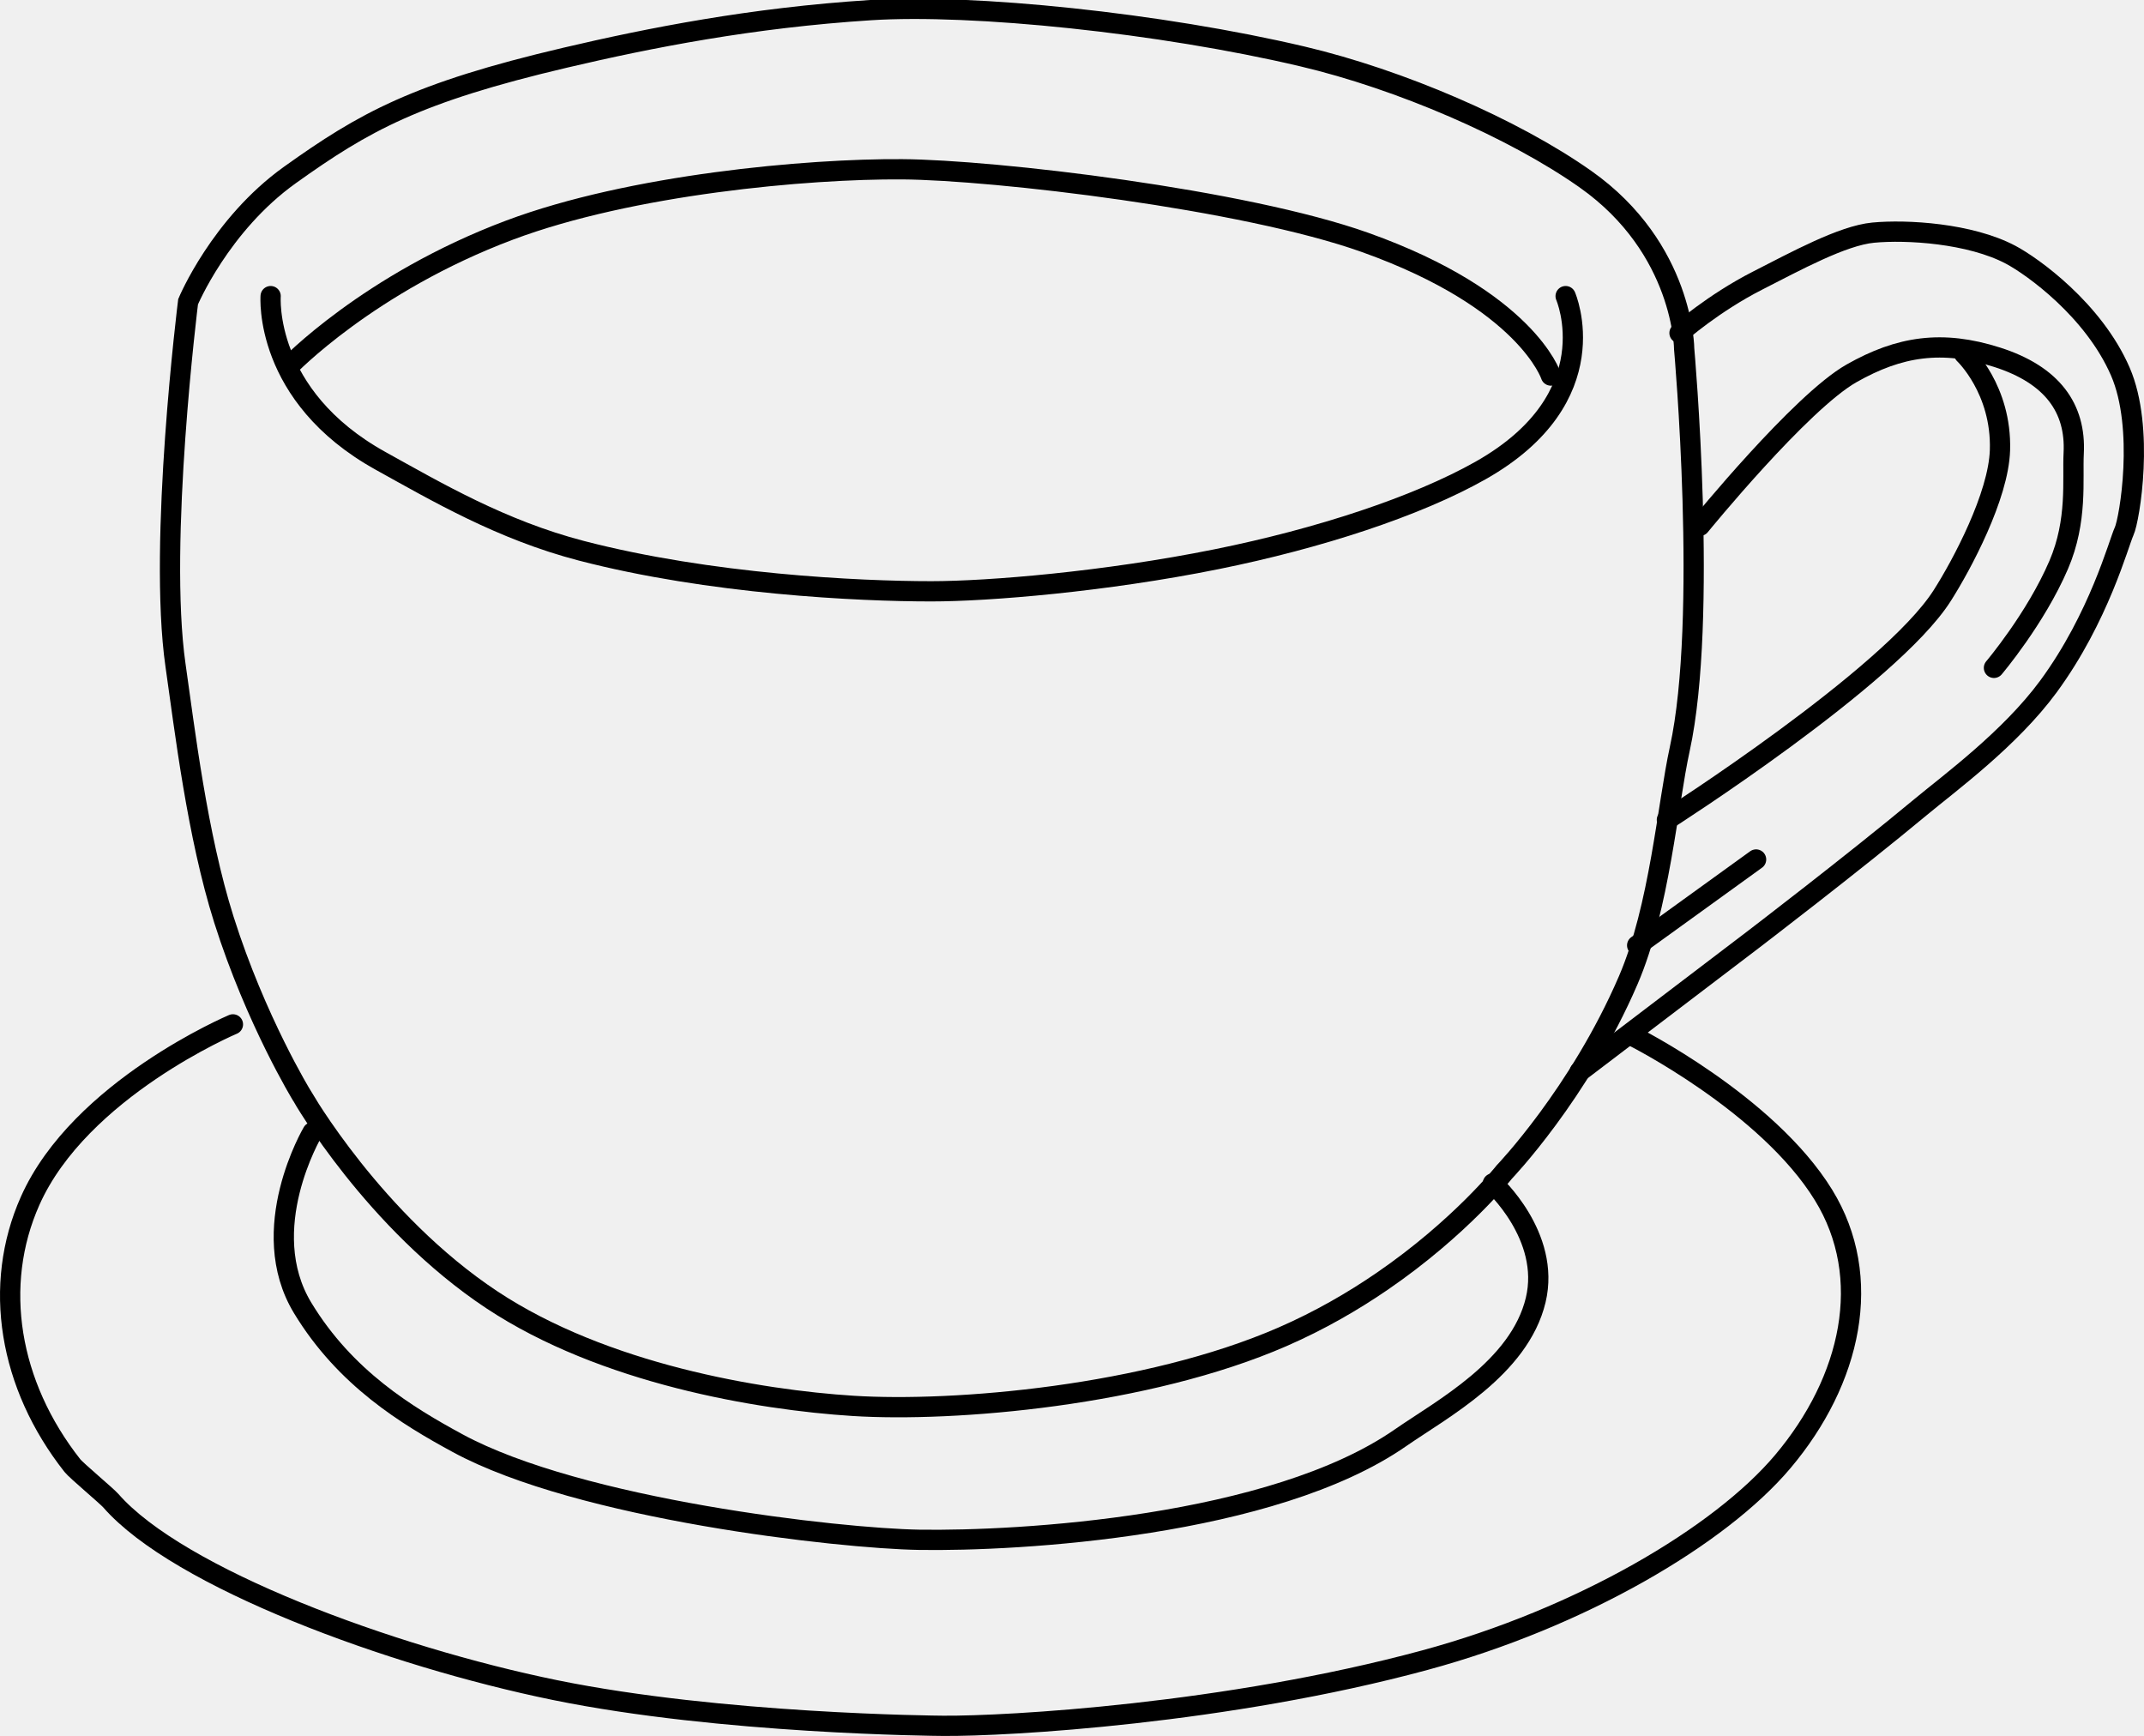
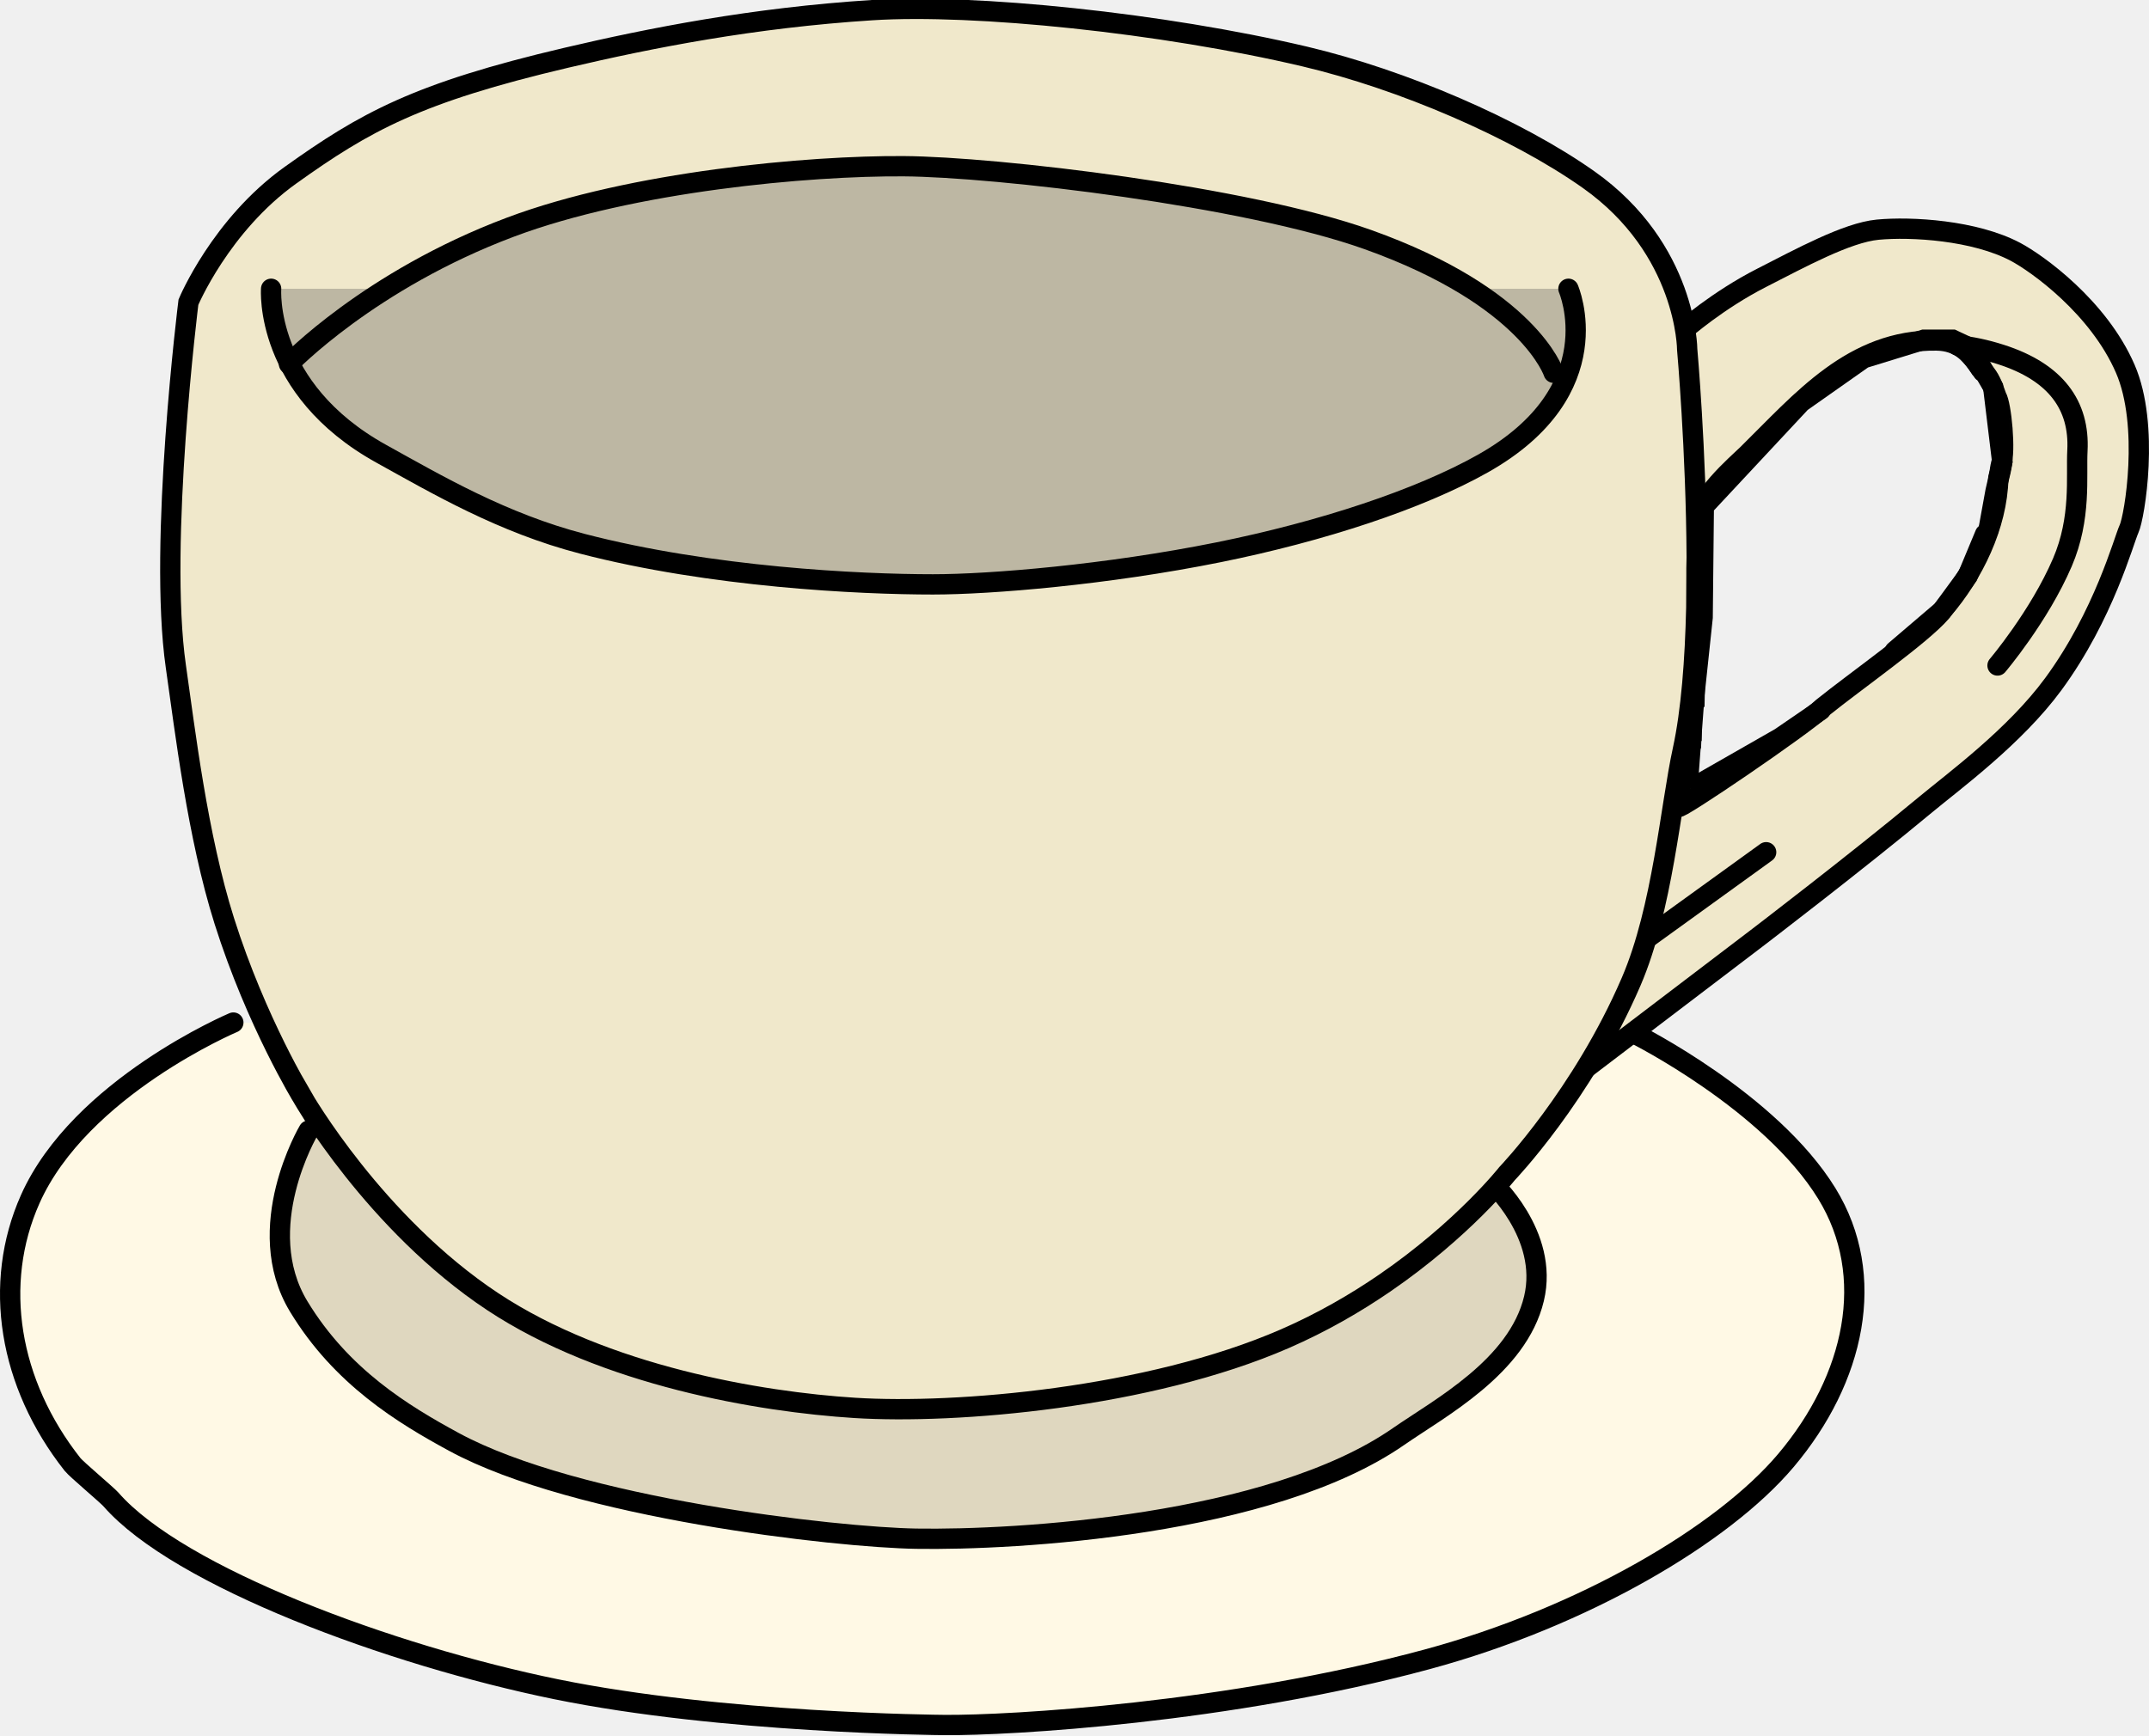
- <svg xmlns="http://www.w3.org/2000/svg" version="1.1" width="211.677" height="171.369" viewBox="0,0,211.677,171.369">
-   <g transform="translate(-123.2092,-100.3303)">
-     <g fill="none" stroke="#000000" stroke-width="2" stroke-linecap="round" stroke-miterlimit="10">
-       <path d="M153.032,208.523c0,0 -4.558,-7.425 -7.717,-17.405c-2.643,-8.352 -3.874,-18.818 -4.777,-25.108c-1.738,-12.106 1.241,-35.89 1.241,-35.89c0,0 3.164,-7.594 10.058,-12.52c7.336,-5.241 12.455,-8.118 27.202,-11.581c8.31,-1.951 18.378,-3.938 30.117,-4.689c10.087,-0.646 28.624,1.265 42.64,4.571c9.634,2.272 20.822,7.094 27.946,12.116c9.728,6.858 9.746,16.772 9.746,16.772c0,0 2.378,26.613 -0.437,39.486c-1.204,5.505 -1.988,15.626 -5.083,22.813c-4.831,11.217 -12.245,18.945 -12.245,18.945c0,0 -4.329,5.49 -12.067,10.793c-2.834,1.942 -6.126,3.86 -9.83,5.473c-13.396,5.833 -32.376,7.449 -42.384,6.816c-9.33,-0.59 -24.634,-3.165 -35.664,-10.466c-11.629,-7.698 -18.747,-20.126 -18.747,-20.126z" />
-       <path d="M270.597,217.154c0,0 5.754,5.173 4.231,11.52c-1.609,6.703 -9.277,10.765 -13.356,13.596c-12.641,8.774 -37.665,10.224 -47.519,10.065c-7.857,-0.127 -33.505,-2.996 -45.565,-9.54c-5.007,-2.717 -11.088,-6.409 -15.294,-13.344c-4.705,-7.759 0.974,-17.348 0.974,-17.348" />
-       <path d="M289.027,133.204c0,0 3.323,-2.94 7.708,-5.173c3.757,-1.913 8.377,-4.445 11.413,-4.734c3.309,-0.315 9.562,0.056 13.579,2.184c2.137,1.133 8.182,5.444 10.822,11.529c2.424,5.587 0.915,14.606 0.377,15.765c-0.541,1.166 -2.465,8.499 -7.474,15.322c-3.792,5.164 -9.813,9.57 -12.627,11.911c-6.72,5.589 -16.592,13.129 -16.592,13.129l-17.061,12.98" />
-       <path d="M291.043,152.235c0,0 9.935,-12.196 14.975,-15.053c4.724,-2.677 8.934,-3.324 14.379,-1.581c5.445,1.743 7.777,5.033 7.549,9.461c-0.134,2.601 0.399,6.652 -1.481,11.031c-2.285,5.323 -6.394,10.166 -6.394,10.166" />
-       <path d="M317.136,135.274c0,0 3.713,3.49 3.53,9.497c-0.138,4.515 -3.753,11.303 -5.715,14.376c-5.146,8.061 -27.17,22.116 -27.17,22.116" />
-       <path d="M284.846,193.657l11.742,-8.48" />
-       <path d="M149.93,129.563c0,0 -0.742,9.841 10.86,16.267c5.523,3.059 11.931,6.819 19.817,8.87c12.675,3.296 27.338,4.003 34.555,4.003c5.648,0 17.141,-0.945 28.152,-3.167c10.144,-2.047 19.791,-5.22 26.049,-8.749c12.777,-7.207 8.421,-17.224 8.421,-17.224" />
-       <path d="M151.688,136.538c0,0 7.914,-8.271 21.843,-13.497c11.984,-4.497 29.395,-6.065 38.745,-6c9.128,0.063 33.756,2.956 45.724,7.226c15.925,5.682 18.328,13.137 18.328,13.137" />
-       <path d="M146.207,201.454c0,0 -15.111,6.385 -20.022,17.42c-3.718,8.353 -2.109,18.164 4.17,26.134c0.391,0.496 3.386,2.997 3.792,3.461c6.663,7.632 27.585,15.377 43.869,18.704c16.4,3.351 37.636,3.521 38.301,3.526c6.367,0.053 28.025,-1.19 47.569,-6.482c15.387,-4.166 29.135,-12.256 35.326,-19.589c6.797,-8.051 9.037,-18.183 4.039,-26.319c-5.561,-9.052 -18.844,-15.702 -18.844,-15.702" />
+ <svg xmlns="http://www.w3.org/2000/svg" version="1.1" width="211.791" height="171.044" viewBox="0,0,211.791,171.044">
+   <g transform="translate(-123.2092,-100.6565)">
+     <g stroke-miterlimit="10">
+       <path d="M284.406,202.608c0,0 13.284,6.649 18.844,15.702c4.997,8.135 2.758,18.268 -4.039,26.319c-6.191,7.333 -19.939,15.423 -35.326,19.589c-19.544,5.292 -41.202,6.535 -47.569,6.482c-0.665,-0.006 -21.901,-0.176 -38.301,-3.526c-16.284,-3.327 -37.206,-11.072 -43.869,-18.704c-0.406,-0.464 -3.401,-2.965 -3.792,-3.461c-6.279,-7.97 -7.887,-17.781 -4.17,-26.134c4.911,-11.035 20.022,-17.42 20.022,-17.42" fill="#fff9e5" stroke="#000000" stroke-width="2" stroke-linecap="round" />
+       <path d="M270.156,217.154c0,0 5.754,5.173 4.231,11.52c-1.609,6.703 -9.277,10.765 -13.356,13.596c-12.641,8.774 -37.665,10.224 -47.519,10.065c-7.857,-0.127 -33.505,-2.996 -45.565,-9.54c-5.007,-2.717 -11.088,-6.409 -15.294,-13.344c-4.705,-7.759 0.974,-17.348 0.974,-17.348" fill="#dfd7bf" stroke="#000000" stroke-width="2" stroke-linecap="round" />
+       <path d="M289.141,133.204c0,0 3.323,-2.94 7.708,-5.173c3.757,-1.913 8.377,-4.445 11.413,-4.734c3.309,-0.315 9.562,0.056 13.579,2.184c2.137,1.133 8.182,5.444 10.822,11.529c2.424,5.587 0.915,14.606 0.377,15.765c-0.541,1.166 -2.465,8.499 -7.474,15.322c-3.792,5.164 -9.813,9.57 -12.627,11.911c-6.72,5.589 -16.592,13.129 -16.592,13.129l-17.061,12.98zM289.918,170.422c0,1.147 0.021,2.439 -0.053,3.708c-0.297,0.878 -0.716,1.641 -0.816,2.358c-0.084,0.205 -0.131,0.429 -0.131,0.665c0,0.261 -0.298,3.028 -0.298,3.036c-0.311,0.597 12.373,-8.007 14.235,-9.796c3.225,-2.595 9.748,-7.167 11.639,-9.373c0.075,-0.087 0.144,-0.179 0.207,-0.275c2.957,-3.436 5.345,-8.268 5.45,-12.952c0.09,-0.377 0.163,-0.755 0.216,-1.135c0.022,-0.096 0.043,-0.192 0.064,-0.289c0.462,-1.114 0.028,-5.844 -0.465,-6.624c-0.298,-0.799 -0.51,-1.558 -1.074,-2.256c-0.151,-0.187 -0.324,-0.363 -0.515,-0.526c-0.975,-1.481 -2.099,-2.71 -4.322,-2.741c-8.261,-0.115 -13.274,5.948 -18.638,11.225c-0.857,0.843 -5.335,4.667 -4.572,6.538c-0.468,1.424 -0.444,4.311 -0.443,5.092c0.01,4.284 -0.131,8.501 -0.198,12.736c-0.285,0.217 -0.285,0.611 -0.285,0.611z" fill="#f0e8cb" stroke="#000000" stroke-width="2" stroke-linecap="butt" />
+       <path d="" fill="#ffffff" stroke="#000000" stroke-width="2" stroke-linecap="butt" />
+       <path d="" fill="#ffffff" stroke="#000000" stroke-width="2" stroke-linecap="butt" />
+       <path d="M153.032,208.849c0,0 -4.558,-7.425 -7.717,-17.405c-2.643,-8.352 -3.874,-18.818 -4.777,-25.108c-1.738,-12.106 1.241,-35.89 1.241,-35.89c0,0 3.164,-7.594 10.058,-12.52c7.336,-5.241 12.455,-8.118 27.202,-11.581c8.31,-1.951 18.378,-3.938 30.117,-4.689c10.087,-0.646 28.624,1.265 42.64,4.571c9.634,2.272 20.822,7.094 27.946,12.116c9.728,6.858 9.746,16.772 9.746,16.772c0,0 0.881,9.857 0.936,20.475c-0.029,0.797 -0.024,1.486 -0.023,1.811c0.002,1.051 -0.004,2.099 -0.017,3.143c-0.118,5.193 -0.496,10.231 -1.332,14.056c-1.204,5.505 -1.988,15.626 -5.083,22.813c-4.831,11.217 -12.245,18.945 -12.245,18.945c0,0 -4.329,5.49 -12.067,10.793c-2.834,1.942 -6.126,3.86 -9.83,5.473c-13.396,5.833 -32.376,7.449 -42.384,6.816c-9.33,-0.59 -24.634,-3.165 -35.664,-10.466c-11.629,-7.698 -18.747,-20.126 -18.747,-20.126z" fill="#f0e8cb" stroke="#000000" stroke-width="2" stroke-linecap="round" />
+       <path d="M297.27,184.665c0,0 -3.833,2.768 -5.773,4.17c-1.973,1.425 -5.968,4.311 -5.968,4.311" fill="none" stroke="#000000" stroke-width="2" stroke-linecap="round" />
+       <path d="M277.784,129.122c0,0 4.355,10.017 -8.421,17.224c-6.258,3.53 -15.905,6.703 -26.049,8.749c-11.011,2.221 -22.504,3.167 -28.152,3.167c-7.217,0 -21.88,-0.707 -34.555,-4.003c-7.886,-2.051 -14.295,-5.811 -19.817,-8.87c-11.602,-6.426 -10.86,-16.267 -10.86,-16.267" fill="#bdb7a3" stroke="#000000" stroke-width="2" stroke-linecap="round" />
+       <path d="M151.688,136.538c0,0 7.914,-8.271 21.843,-13.497c11.984,-4.497 29.395,-6.065 38.745,-6c9.128,0.063 33.756,2.956 45.724,7.226c15.925,5.682 18.328,13.137 18.328,13.137" fill="#bdb7a3" stroke="#000000" stroke-width="2" stroke-linecap="round" />
+       <path d="M318.632,137.314c-0.785,-1.256 -1.497,-1.925 -1.497,-1.925l0.911,0.697l1.597,2.738l0.895,7.393c-0.09,0.589 -0.223,1.202 -0.391,1.83" fill="none" stroke="#000000" stroke-width="2" stroke-linecap="round" />
+       <path d="M316.106,134.694c1.36,0.123 2.778,0.423 4.291,0.907c5.445,1.743 7.777,5.033 7.549,9.461c-0.134,2.601 0.399,6.652 -1.481,11.031c-2.285,5.323 -6.394,10.166 -6.394,10.166" fill="none" stroke="#000000" stroke-width="2" stroke-linecap="round" />
+       <path d="M320.582,142.563c0.524,-0.3 0.47,-0.94 0.228,-1.587l0.074,0.063l0.007,0.134l0.185,0.291l0.114,0.342l0.022,0.28l0.068,0.273v1.597l-0.068,0.273l-0.022,0.28l-0.024,0.073v0.857l0.011,0.016l-0.011,0.049v0.049l-0.098,0.39l-0.087,0.393l-0.022,0.044l-0.012,0.049l-0.017,0.01l-0.007,0.015l-0.053,0.16l-0.098,0.391l-0.141,0.264l-0.101,0.282l-0.127,0.191l-0.141,0.353l-0.098,0.293l-0.042,0.065c0.015,-0.221 0.025,-0.441 0.03,-0.661c0.106,-0.442 0.187,-0.887 0.241,-1.333c0.466,-1.108 1.117,-2.93 0.44,-3.606c-0.093,-0.093 -0.184,-0.179 -0.271,-0.257c0.007,-0.011 0.014,-0.022 0.02,-0.033z" fill="#fffefe" stroke="none" stroke-width="0.5" stroke-linecap="butt" />
+       <path d="" fill="#fffefe" stroke="none" stroke-width="0.5" stroke-linecap="butt" />
+       <path d="" fill="#fffefe" stroke="none" stroke-width="0.5" stroke-linecap="butt" />
+       <path d="" fill="#fffefe" stroke="none" stroke-width="0.5" stroke-linecap="butt" />
+       <path d="M317.59,135.058l-1.939,-0.913h-2.852l-5.932,1.825l-6.16,4.335l-9.582,10.267l-0.114,10.951l-0.799,7.529l-0.57,7.643" fill="none" stroke="#000000" stroke-width="2" stroke-linecap="round" />
+       <path d="M320.191,140.876l0.365,5.248l-0.684,2.966l-0.684,3.765" fill="none" stroke="#000000" stroke-width="2" stroke-linecap="round" />
+       <path d="M318.845,153.311l-1.711,4.107l-2.51,3.422l-4.677,3.993" fill="none" stroke="#000000" stroke-width="2" stroke-linecap="round" />
+       <path d="M290.668,177.951l7.985,-4.563l4.005,-2.742" fill="none" stroke="#000000" stroke-width="2" stroke-linecap="round" />
    </g>
  </g>
</svg>
